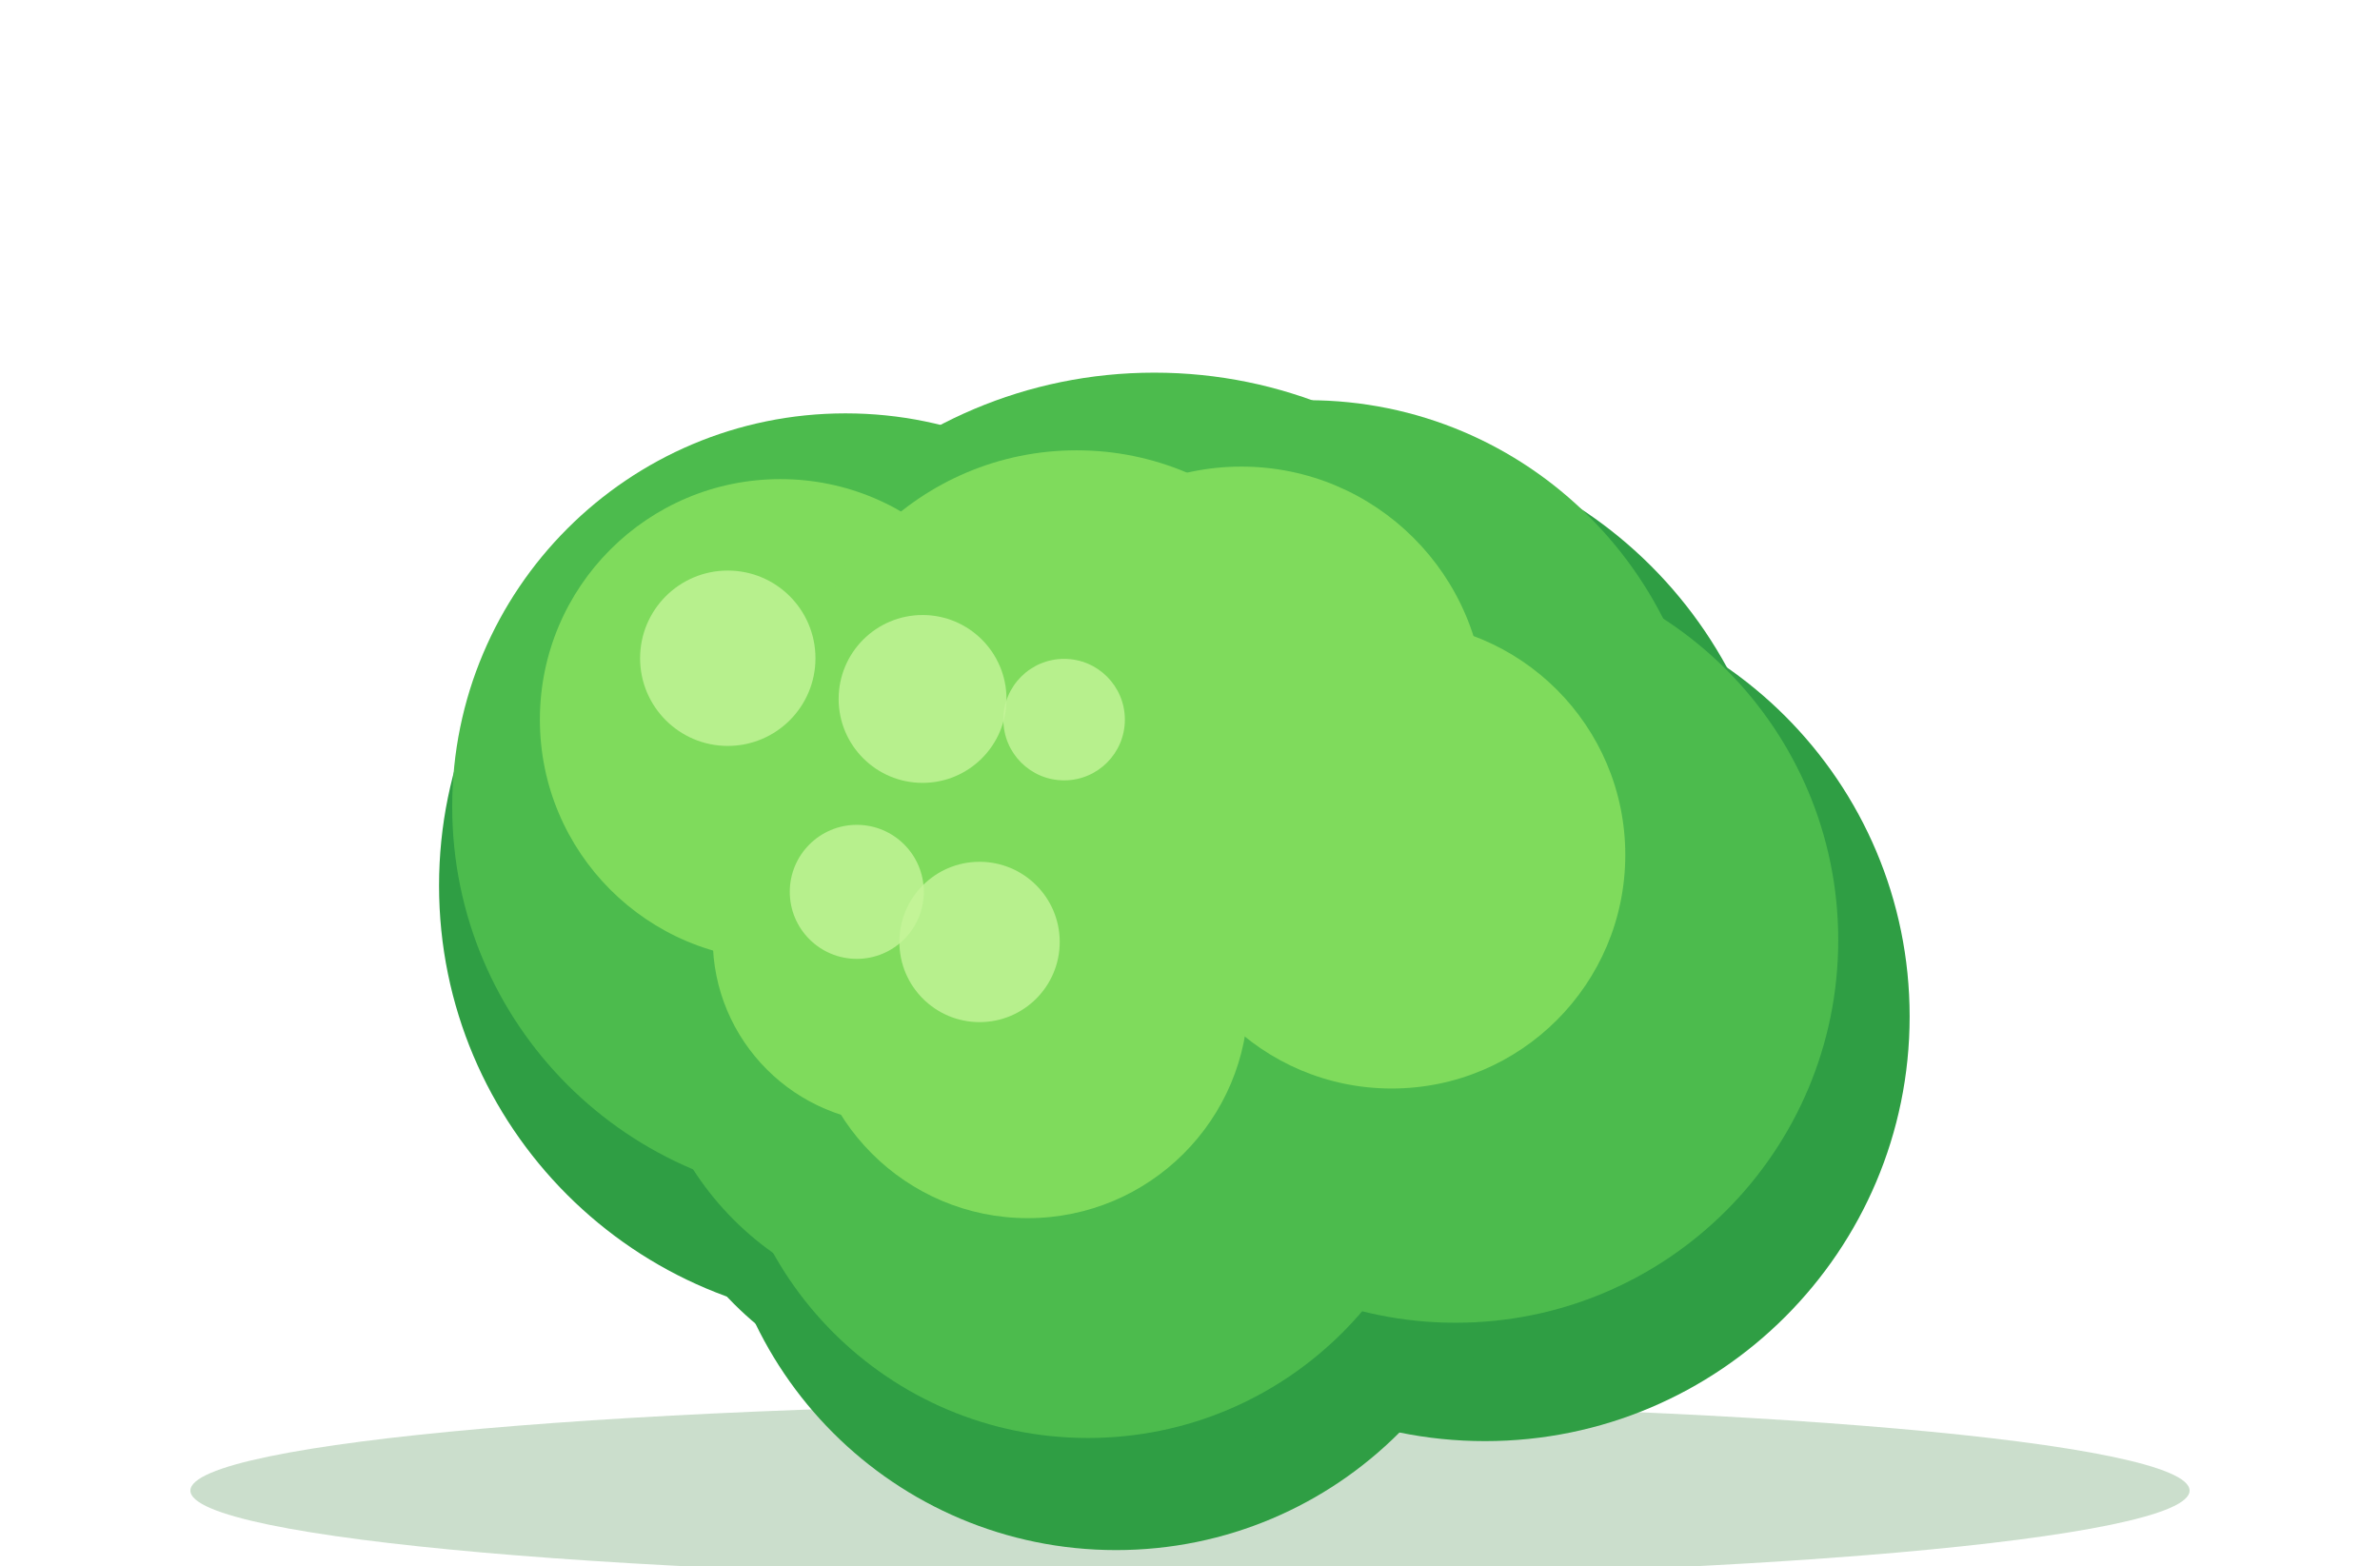
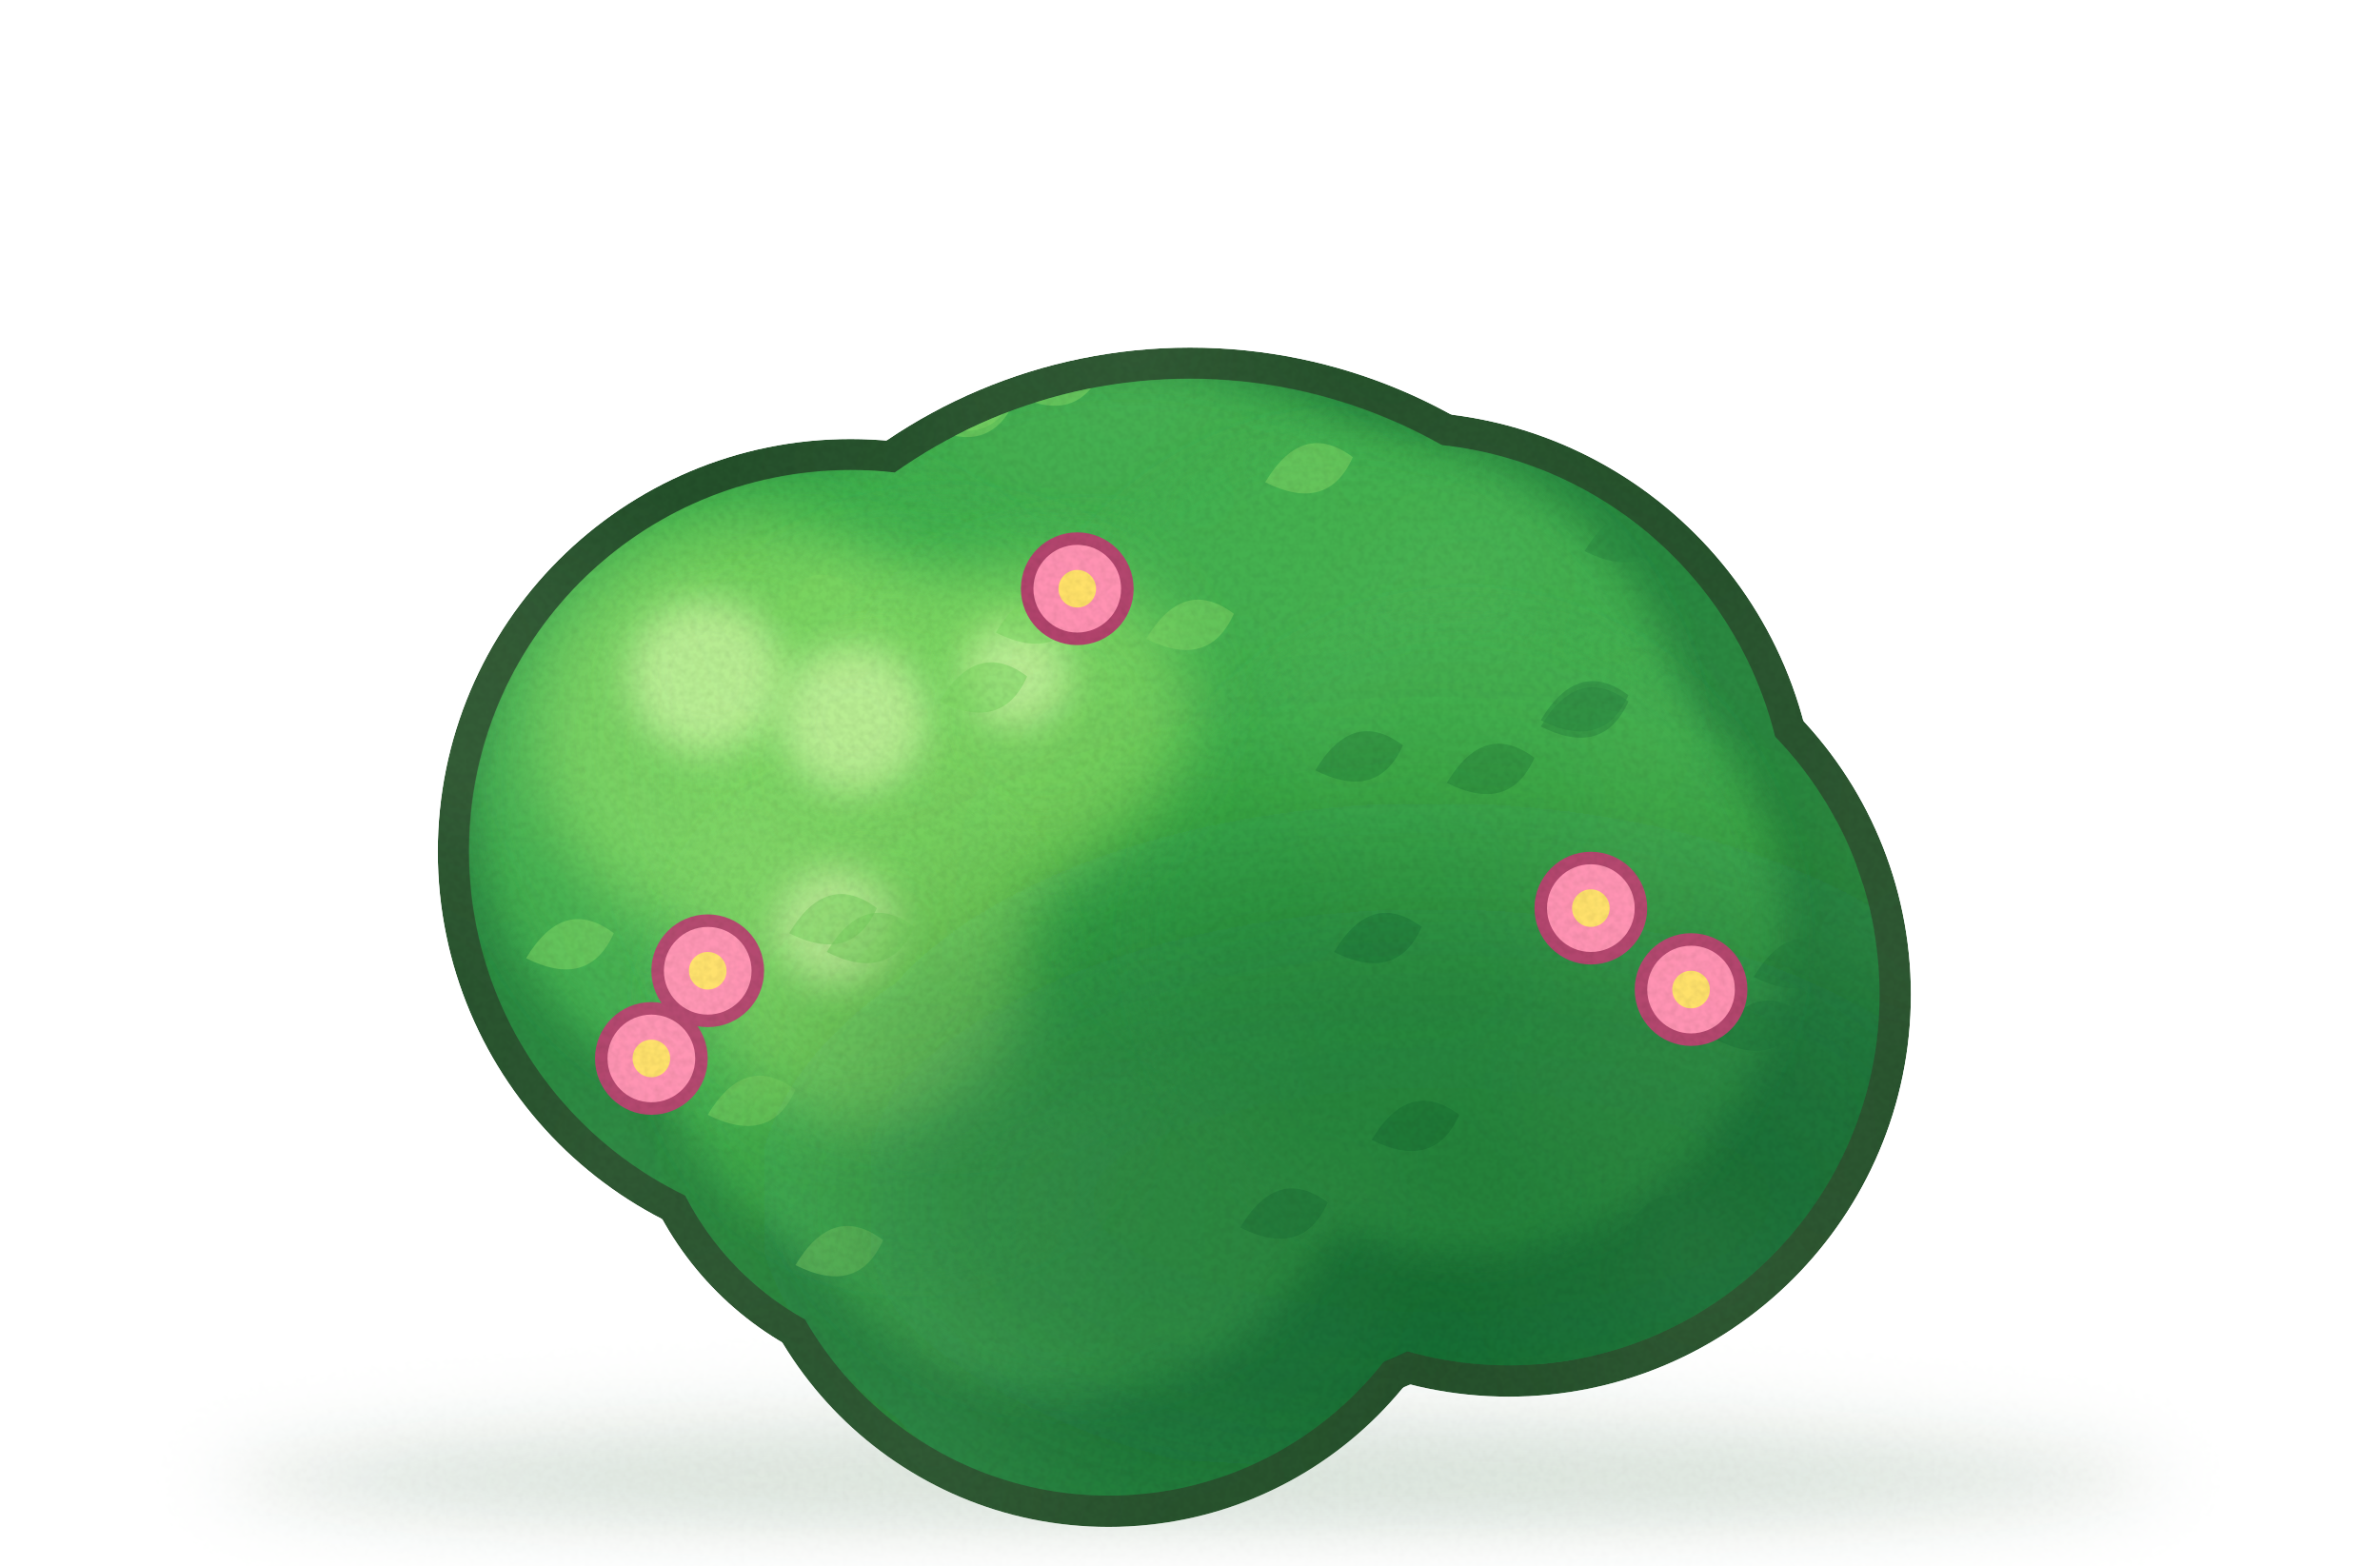
<svg xmlns="http://www.w3.org/2000/svg" width="380" height="250" viewBox="0 0 380 250">
-   <defs />
-   <ellipse cx="190.0" cy="238" rx="159.6" ry="14" fill="#2E7D32" opacity="0.25" />
-   <circle cx="139.9" cy="141.4" r="69.8" fill="#2F9E44" />
-   <circle cx="178.2" cy="183.6" r="63.9" fill="#2F9E44" />
-   <circle cx="186.3" cy="140.2" r="48.5" fill="#2F9E44" />
-   <circle cx="155.1" cy="170.3" r="53.6" fill="#2F9E44" />
-   <circle cx="170.1" cy="146.6" r="67.2" fill="#2F9E44" />
-   <circle cx="213.7" cy="140.3" r="70.6" fill="#2F9E44" />
-   <circle cx="237.1" cy="162.3" r="67.8" fill="#2F9E44" />
-   <circle cx="190.0" cy="148.2" r="82.1" fill="#2F9E44" />
-   <circle cx="135.0" cy="128.8" r="62.8" fill="#4CBB4D" />
-   <circle cx="173.7" cy="172.1" r="57.5" fill="#4CBB4D" />
-   <circle cx="183.0" cy="131.4" r="43.6" fill="#4CBB4D" />
-   <circle cx="151.3" cy="160.6" r="48.3" fill="#4CBB4D" />
-   <circle cx="165.4" cy="134.5" r="60.5" fill="#4CBB4D" />
-   <circle cx="208.8" cy="127.5" r="63.6" fill="#4CBB4D" />
-   <circle cx="232.4" cy="150.1" r="61.1" fill="#4CBB4D" />
-   <circle cx="184.3" cy="133.4" r="73.9" fill="#4CBB4D" />
-   <circle cx="124.6" cy="114.9" r="38.4" fill="#7FDB5C" />
-   <circle cx="164.1" cy="159.3" r="35.2" fill="#7FDB5C" />
-   <circle cx="175.7" cy="121.7" r="26.7" fill="#7FDB5C" />
-   <circle cx="143.3" cy="149.9" r="29.5" fill="#7FDB5C" />
-   <circle cx="155.3" cy="121.0" r="36.9" fill="#7FDB5C" />
-   <circle cx="198.2" cy="113.4" r="38.9" fill="#7FDB5C" />
-   <circle cx="222.2" cy="136.5" r="37.3" fill="#7FDB5C" />
-   <circle cx="171.9" cy="117.0" r="45.1" fill="#7FDB5C" />
-   <circle cx="116.2" cy="105.1" r="14.0" fill="#C5F59A" opacity="0.8" />
-   <circle cx="156.4" cy="150.4" r="12.8" fill="#C5F59A" opacity="0.8" />
-   <circle cx="169.9" cy="114.9" r="9.7" fill="#C5F59A" opacity="0.8" />
-   <circle cx="136.8" cy="142.4" r="10.7" fill="#C5F59A" opacity="0.8" />
-   <circle cx="147.3" cy="111.6" r="13.4" fill="#C5F59A" opacity="0.8" />
+   <defs>
+     <filter id="grain1" filterUnits="userSpaceOnUse" x="0" y="0" width="390.0" height="260.0" color-interpolation-filters="sRGB">
+       <feTurbulence type="fractalNoise" baseFrequency="0.9" numOctaves="2" seed="17" result="n" />
+       <feColorMatrix in="n" type="saturate" values="0" result="ng" />
+       <feComponentTransfer in="ng" result="fine">
+         <feFuncR type="linear" slope="0.16" intercept="0.9" />
+         <feFuncG type="linear" slope="0.16" intercept="0.9" />
+         <feFuncB type="linear" slope="0.16" intercept="0.9" />
+         <feFuncA type="discrete" tableValues="1" />
+       </feComponentTransfer>
+       <feTurbulence type="fractalNoise" baseFrequency="0.012" numOctaves="3" seed="26" result="m" />
+       <feColorMatrix in="m" type="matrix" values="0 0 0 0 1  0 0 0 0 0.96  0 0 0 0 0.86  0 0 0 0.132 -0.036" result="warm" />
+       <feBlend in="SourceGraphic" in2="fine" mode="multiply" result="b" />
+       <feComposite in="warm" in2="b" operator="atop" result="b2" />
+       <feComposite in="b2" in2="SourceGraphic" operator="in" />
+     </filter>
+     <filter id="blur7" filterUnits="userSpaceOnUse" x="-3000" y="-3000" width="8000" height="8000">
+       <feGaussianBlur stdDeviation="7" />
+     </filter>
+     <clipPath id="c2">
+       <path d="M108.452,142 a81.548,81.548 0 1,0 163.096,0 a81.548,81.548 0 1,0 -163.096,0 Z M74.837,135.969 a60.928,60.928 0 1,0 121.857,0 a60.928,60.928 0 1,0 -121.857,0 Z M121.137,182.963 a55.845,55.845 0 1,0 111.69,0 a55.845,55.845 0 1,0 -111.69,0 Z M136.095,127.228 a42.41,42.41 0 1,0 84.821,0 a42.41,42.41 0 1,0 -84.821,0 Z M104.367,169.619 a46.882,46.882 0 1,0 93.765,0 a46.882,46.882 0 1,0 -93.765,0 Z M99.766,141.746 a58.664,58.664 0 1,0 117.328,0 a58.664,58.664 0 1,0 -117.328,0 Z M161.791,132.396 a61.681,61.681 0 1,0 123.362,0 a61.681,61.681 0 1,0 -123.362,0 Z M181.649,158.771 a59.239,59.239 0 1,0 118.478,0 a59.239,59.239 0 1,0 -118.478,0 Z" />
+     </clipPath>
+     <filter id="blur3" filterUnits="userSpaceOnUse" x="-3000" y="-3000" width="8000" height="8000">
+       <feGaussianBlur stdDeviation="3" />
+     </filter>
+     <filter id="blur5" filterUnits="userSpaceOnUse" x="-3000" y="-3000" width="8000" height="8000">
+       <feGaussianBlur stdDeviation="5" />
+     </filter>
+     <filter id="blur18" filterUnits="userSpaceOnUse" x="-3000" y="-3000" width="8000" height="8000">
+       <feGaussianBlur stdDeviation="18" />
+     </filter>
+   </defs>
+   <g filter="url(#grain1)">
+     <g filter="url(#blur7)">
+       <path d="M30.4,236 a159.6,14 0 1,0 319.2,0 a159.6,14 0 1,0 -319.2,0 Z" fill="#1E5A22" opacity="0.4" />
+     </g>
+     <circle cx="190.0" cy="142.0" r="86.5" fill="#24502A" />
+     <circle cx="135.8" cy="136.0" r="65.9" fill="#24502A" />
+     <circle cx="177.0" cy="183.0" r="60.8" fill="#24502A" />
+     <circle cx="178.5" cy="127.2" r="47.4" fill="#24502A" />
+     <circle cx="151.2" cy="169.6" r="51.9" fill="#24502A" />
+     <circle cx="158.4" cy="141.7" r="63.7" fill="#24502A" />
+     <circle cx="223.5" cy="132.4" r="66.7" fill="#24502A" />
+     <circle cx="240.9" cy="158.8" r="64.2" fill="#24502A" />
+     <g fill="#24863C">
+       <circle cx="190.0" cy="142.0" r="81.5" />
+       <circle cx="135.8" cy="136.0" r="60.9" />
+       <circle cx="177.0" cy="183.0" r="55.8" />
+       <circle cx="178.5" cy="127.2" r="42.4" />
+       <circle cx="151.2" cy="169.6" r="46.9" />
+       <circle cx="158.4" cy="141.7" r="58.7" />
+       <circle cx="223.5" cy="132.4" r="61.7" />
+       <circle cx="240.9" cy="158.8" r="59.2" />
+     </g>
+     <g clip-path="url(#c2)">
+       <g filter="url(#blur3)">
+         <path d="M110.083,128.952 a70.131,70.131 0 1,0 140.263,0 a70.131,70.131 0 1,0 -140.263,0 Z" fill="#3DAE4C" opacity="0.95" />
+       </g>
+       <g filter="url(#blur3)">
+         <path d="M76.056,126.22 a52.398,52.398 0 1,0 104.797,0 a52.398,52.398 0 1,0 -104.797,0 Z" fill="#3DAE4C" opacity="0.95" />
+       </g>
+       <g filter="url(#blur3)">
+         <path d="M122.254,174.028 a48.027,48.027 0 1,0 96.053,0 a48.027,48.027 0 1,0 -96.053,0 Z" fill="#3DAE4C" opacity="0.95" />
+       </g>
+       <g filter="url(#blur3)">
+         <path d="M136.944,120.442 a36.473,36.473 0 1,0 72.946,0 a36.473,36.473 0 1,0 -72.946,0 Z" fill="#3DAE4C" opacity="0.95" />
+       </g>
+       <g filter="url(#blur3)">
+         <path d="M105.305,162.118 a40.319,40.319 0 1,0 80.638,0 a40.319,40.319 0 1,0 -80.638,0 Z" fill="#3DAE4C" opacity="0.95" />
+       </g>
+       <g filter="url(#blur3)">
+         <path d="M100.939,132.359 a50.451,50.451 0 1,0 100.902,0 a50.451,50.451 0 1,0 -100.902,0 Z" fill="#3DAE4C" opacity="0.95" />
+       </g>
+       <g filter="url(#blur3)">
+         <path d="M163.025,122.527 a53.046,53.046 0 1,0 106.092,0 a53.046,53.046 0 1,0 -106.092,0 Z" fill="#3DAE4C" opacity="0.95" />
+       </g>
+       <g filter="url(#blur3)">
+         <path d="M182.833,149.292 a50.945,50.945 0 1,0 101.891,0 a50.945,50.945 0 1,0 -101.891,0 Z" fill="#3DAE4C" opacity="0.95" />
+       </g>
+       <g filter="url(#blur5)">
+         <path d="M85.195,116.471 a33.511,33.511 0 1,0 67.021,0 a33.511,33.511 0 1,0 -67.021,0 Z" fill="#78D35E" opacity="0.9" />
+       </g>
+       <g filter="url(#blur5)">
+         <path d="M109.739,122.973 a32.265,32.265 0 1,0 64.53,0 a32.265,32.265 0 1,0 -64.53,0 Z" fill="#78D35E" opacity="0.9" />
+       </g>
+       <g filter="url(#blur5)">
+         <path d="M143.305,113.657 a23.326,23.326 0 1,0 46.651,0 a23.326,23.326 0 1,0 -46.651,0 Z" fill="#78D35E" opacity="0.9" />
+       </g>
+       <g filter="url(#blur5)">
+         <path d="M112.337,154.616 a25.785,25.785 0 1,0 51.571,0 a25.785,25.785 0 1,0 -51.571,0 Z" fill="#78D35E" opacity="0.9" />
+       </g>
+       <g filter="url(#blur3)">
+         <path d="M100.427,107.941 a12.186,12.186 0 1,0 24.371,0 a12.186,12.186 0 1,0 -24.371,0 Z" fill="#C2F29A" opacity="0.85" />
+       </g>
+       <g filter="url(#blur3)">
+         <path d="M124.405,114.76 a11.733,11.733 0 1,0 23.466,0 a11.733,11.733 0 1,0 -23.466,0 Z" fill="#C2F29A" opacity="0.85" />
+       </g>
+       <g filter="url(#blur3)">
+         <path d="M153.908,107.719 a8.482,8.482 0 1,0 16.964,0 a8.482,8.482 0 1,0 -16.964,0 Z" fill="#C2F29A" opacity="0.85" />
+       </g>
+       <g filter="url(#blur3)">
+         <path d="M124.058,148.053 a9.376,9.376 0 1,0 18.753,0 a9.376,9.376 0 1,0 -18.753,0 Z" fill="#C2F29A" opacity="0.85" />
+       </g>
+       <path d="M113,178 q6,-10 14,-4 q-4,9 -14,4 Z" fill="#78D35E" opacity="0.55" />
+       <path d="M203,222 q6,-10 14,-4 q-4,9 -14,4 Z" fill="#24863C" opacity="0.55" />
+       <path d="M126,149 q6,-10 14,-4 q-4,9 -14,4 Z" fill="#78D35E" opacity="0.55" />
+       <path d="M274,166 q6,-10 14,-4 q-4,9 -14,4 Z" fill="#24863C" opacity="0.55" />
+       <path d="M148,68 q6,-10 14,-4 q-4,9 -14,4 Z" fill="#78D35E" opacity="0.55" />
+       <path d="M287,137 q6,-10 14,-4 q-4,9 -14,4 Z" fill="#24863C" opacity="0.55" />
+       <path d="M299,79 q6,-10 14,-4 q-4,9 -14,4 Z" fill="#24863C" opacity="0.55" />
+       <path d="M259,197 q6,-10 14,-4 q-4,9 -14,4 Z" fill="#24863C" opacity="0.55" />
+       <path d="M283,57 q6,-10 14,-4 q-4,9 -14,4 Z" fill="#24863C" opacity="0.55" />
+       <path d="M162,63 q6,-10 14,-4 q-4,9 -14,4 Z" fill="#78D35E" opacity="0.55" />
+       <path d="M246,116 q6,-10 14,-4 q-4,9 -14,4 Z" fill="#24863C" opacity="0.55" />
+       <path d="M291,120 q6,-10 14,-4 q-4,9 -14,4 Z" fill="#24863C" opacity="0.55" />
+       <path d="M250,207 q6,-10 14,-4 q-4,9 -14,4 Z" fill="#24863C" opacity="0.55" />
+       <path d="M132,152 q6,-10 14,-4 q-4,9 -14,4 Z" fill="#78D35E" opacity="0.55" />
+       <path d="M291,147 q6,-10 14,-4 q-4,9 -14,4 Z" fill="#24863C" opacity="0.55" />
+       <path d="M159,101 q6,-10 14,-4 q-4,9 -14,4 Z" fill="#78D35E" opacity="0.55" />
+       <path d="M253,88 q6,-10 14,-4 q-4,9 -14,4 Z" fill="#24863C" opacity="0.55" />
+       <path d="M213,152 q6,-10 14,-4 q-4,9 -14,4 Z" fill="#24863C" opacity="0.55" />
+       <path d="M202,77 q6,-10 14,-4 q-4,9 -14,4 Z" fill="#78D35E" opacity="0.55" />
+       <path d="M225,215 q6,-10 14,-4 q-4,9 -14,4 Z" fill="#24863C" opacity="0.55" />
+       <path d="M150,112 q6,-10 14,-4 q-4,9 -14,4 Z" fill="#78D35E" opacity="0.55" />
+       <path d="M280,156 q6,-10 14,-4 q-4,9 -14,4 Z" fill="#24863C" opacity="0.55" />
+       <path d="M140,56 q6,-10 14,-4 q-4,9 -14,4 Z" fill="#78D35E" opacity="0.55" />
+       <path d="M246,115 q6,-10 14,-4 q-4,9 -14,4 Z" fill="#24863C" opacity="0.55" />
+       <path d="M183,102 q6,-10 14,-4 q-4,9 -14,4 Z" fill="#78D35E" opacity="0.55" />
+       <path d="M219,182 q6,-10 14,-4 q-4,9 -14,4 Z" fill="#24863C" opacity="0.55" />
+       <path d="M148,67 q6,-10 14,-4 q-4,9 -14,4 Z" fill="#78D35E" opacity="0.55" />
+       <path d="M297,214 q6,-10 14,-4 q-4,9 -14,4 Z" fill="#24863C" opacity="0.55" />
+       <path d="M84,153 q6,-10 14,-4 q-4,9 -14,4 Z" fill="#78D35E" opacity="0.55" />
+       <path d="M231,125 q6,-10 14,-4 q-4,9 -14,4 Z" fill="#24863C" opacity="0.55" />
+       <path d="M241,223 q6,-10 14,-4 q-4,9 -14,4 Z" fill="#24863C" opacity="0.55" />
+       <path d="M210,123 q6,-10 14,-4 q-4,9 -14,4 Z" fill="#24863C" opacity="0.55" />
+       <path d="M123,98 q6,-10 14,-4 q-4,9 -14,4 Z" fill="#78D35E" opacity="0.55" />
+       <path d="M113,73 q6,-10 14,-4 q-4,9 -14,4 Z" fill="#78D35E" opacity="0.55" />
+       <path d="M127,202 q6,-10 14,-4 q-4,9 -14,4 Z" fill="#78D35E" opacity="0.55" />
+       <path d="M198,196 q6,-10 14,-4 q-4,9 -14,4 Z" fill="#24863C" opacity="0.55" />
+       <g filter="url(#blur18)">
+         <path d="M129.39,191.59 a99.18,55.1 0 1,0 198.36,0 a99.18,55.1 0 1,0 -198.36,0 Z" fill="#0F4A22" opacity="0.45" />
+       </g>
+     </g>
+     <circle cx="270" cy="158" r="8" fill="#FF8FB1" stroke="#B0406A" stroke-width="2" />
+     <circle cx="270" cy="158" r="3" fill="#FFE066" />
+     <circle cx="104" cy="169" r="8" fill="#FF8FB1" stroke="#B0406A" stroke-width="2" />
+     <circle cx="104" cy="169" r="3" fill="#FFE066" />
+     <circle cx="113" cy="155" r="8" fill="#FF8FB1" stroke="#B0406A" stroke-width="2" />
+     <circle cx="113" cy="155" r="3" fill="#FFE066" />
+     <circle cx="254" cy="145" r="8" fill="#FF8FB1" stroke="#B0406A" stroke-width="2" />
+     <circle cx="254" cy="145" r="3" fill="#FFE066" />
+     <circle cx="172" cy="94" r="8" fill="#FF8FB1" stroke="#B0406A" stroke-width="2" />
+     <circle cx="172" cy="94" r="3" fill="#FFE066" />
+   </g>
</svg>
